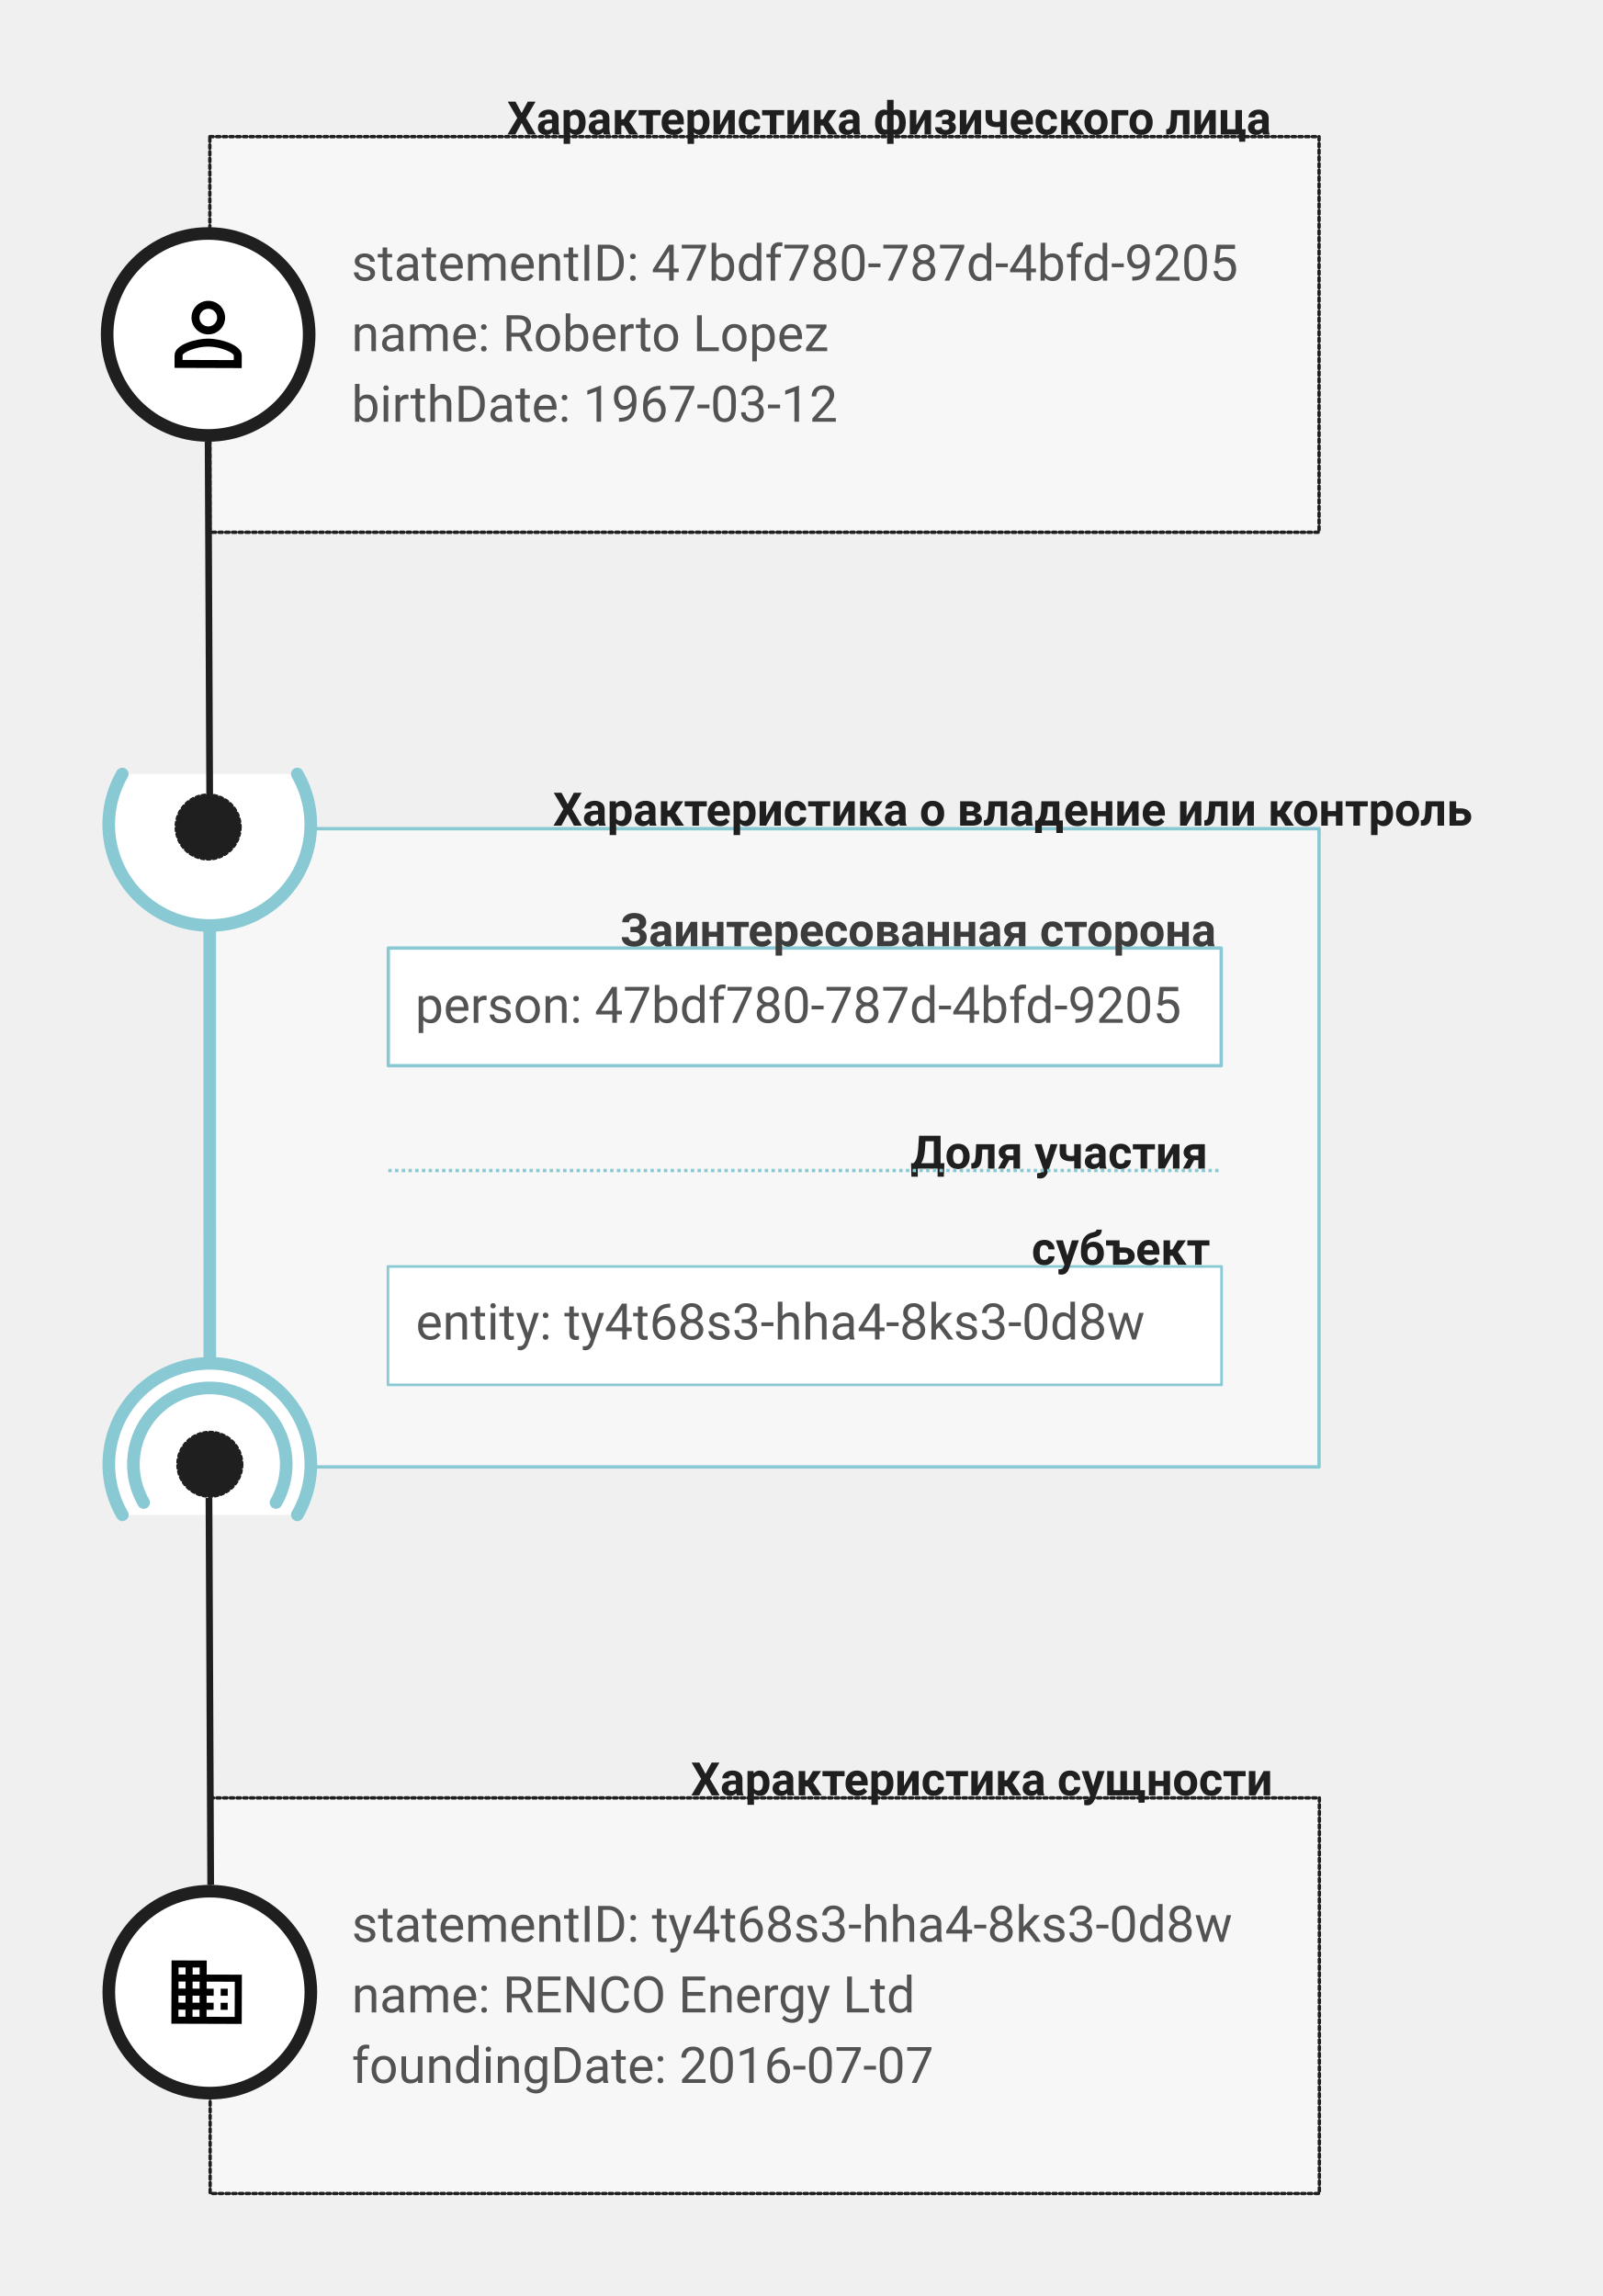
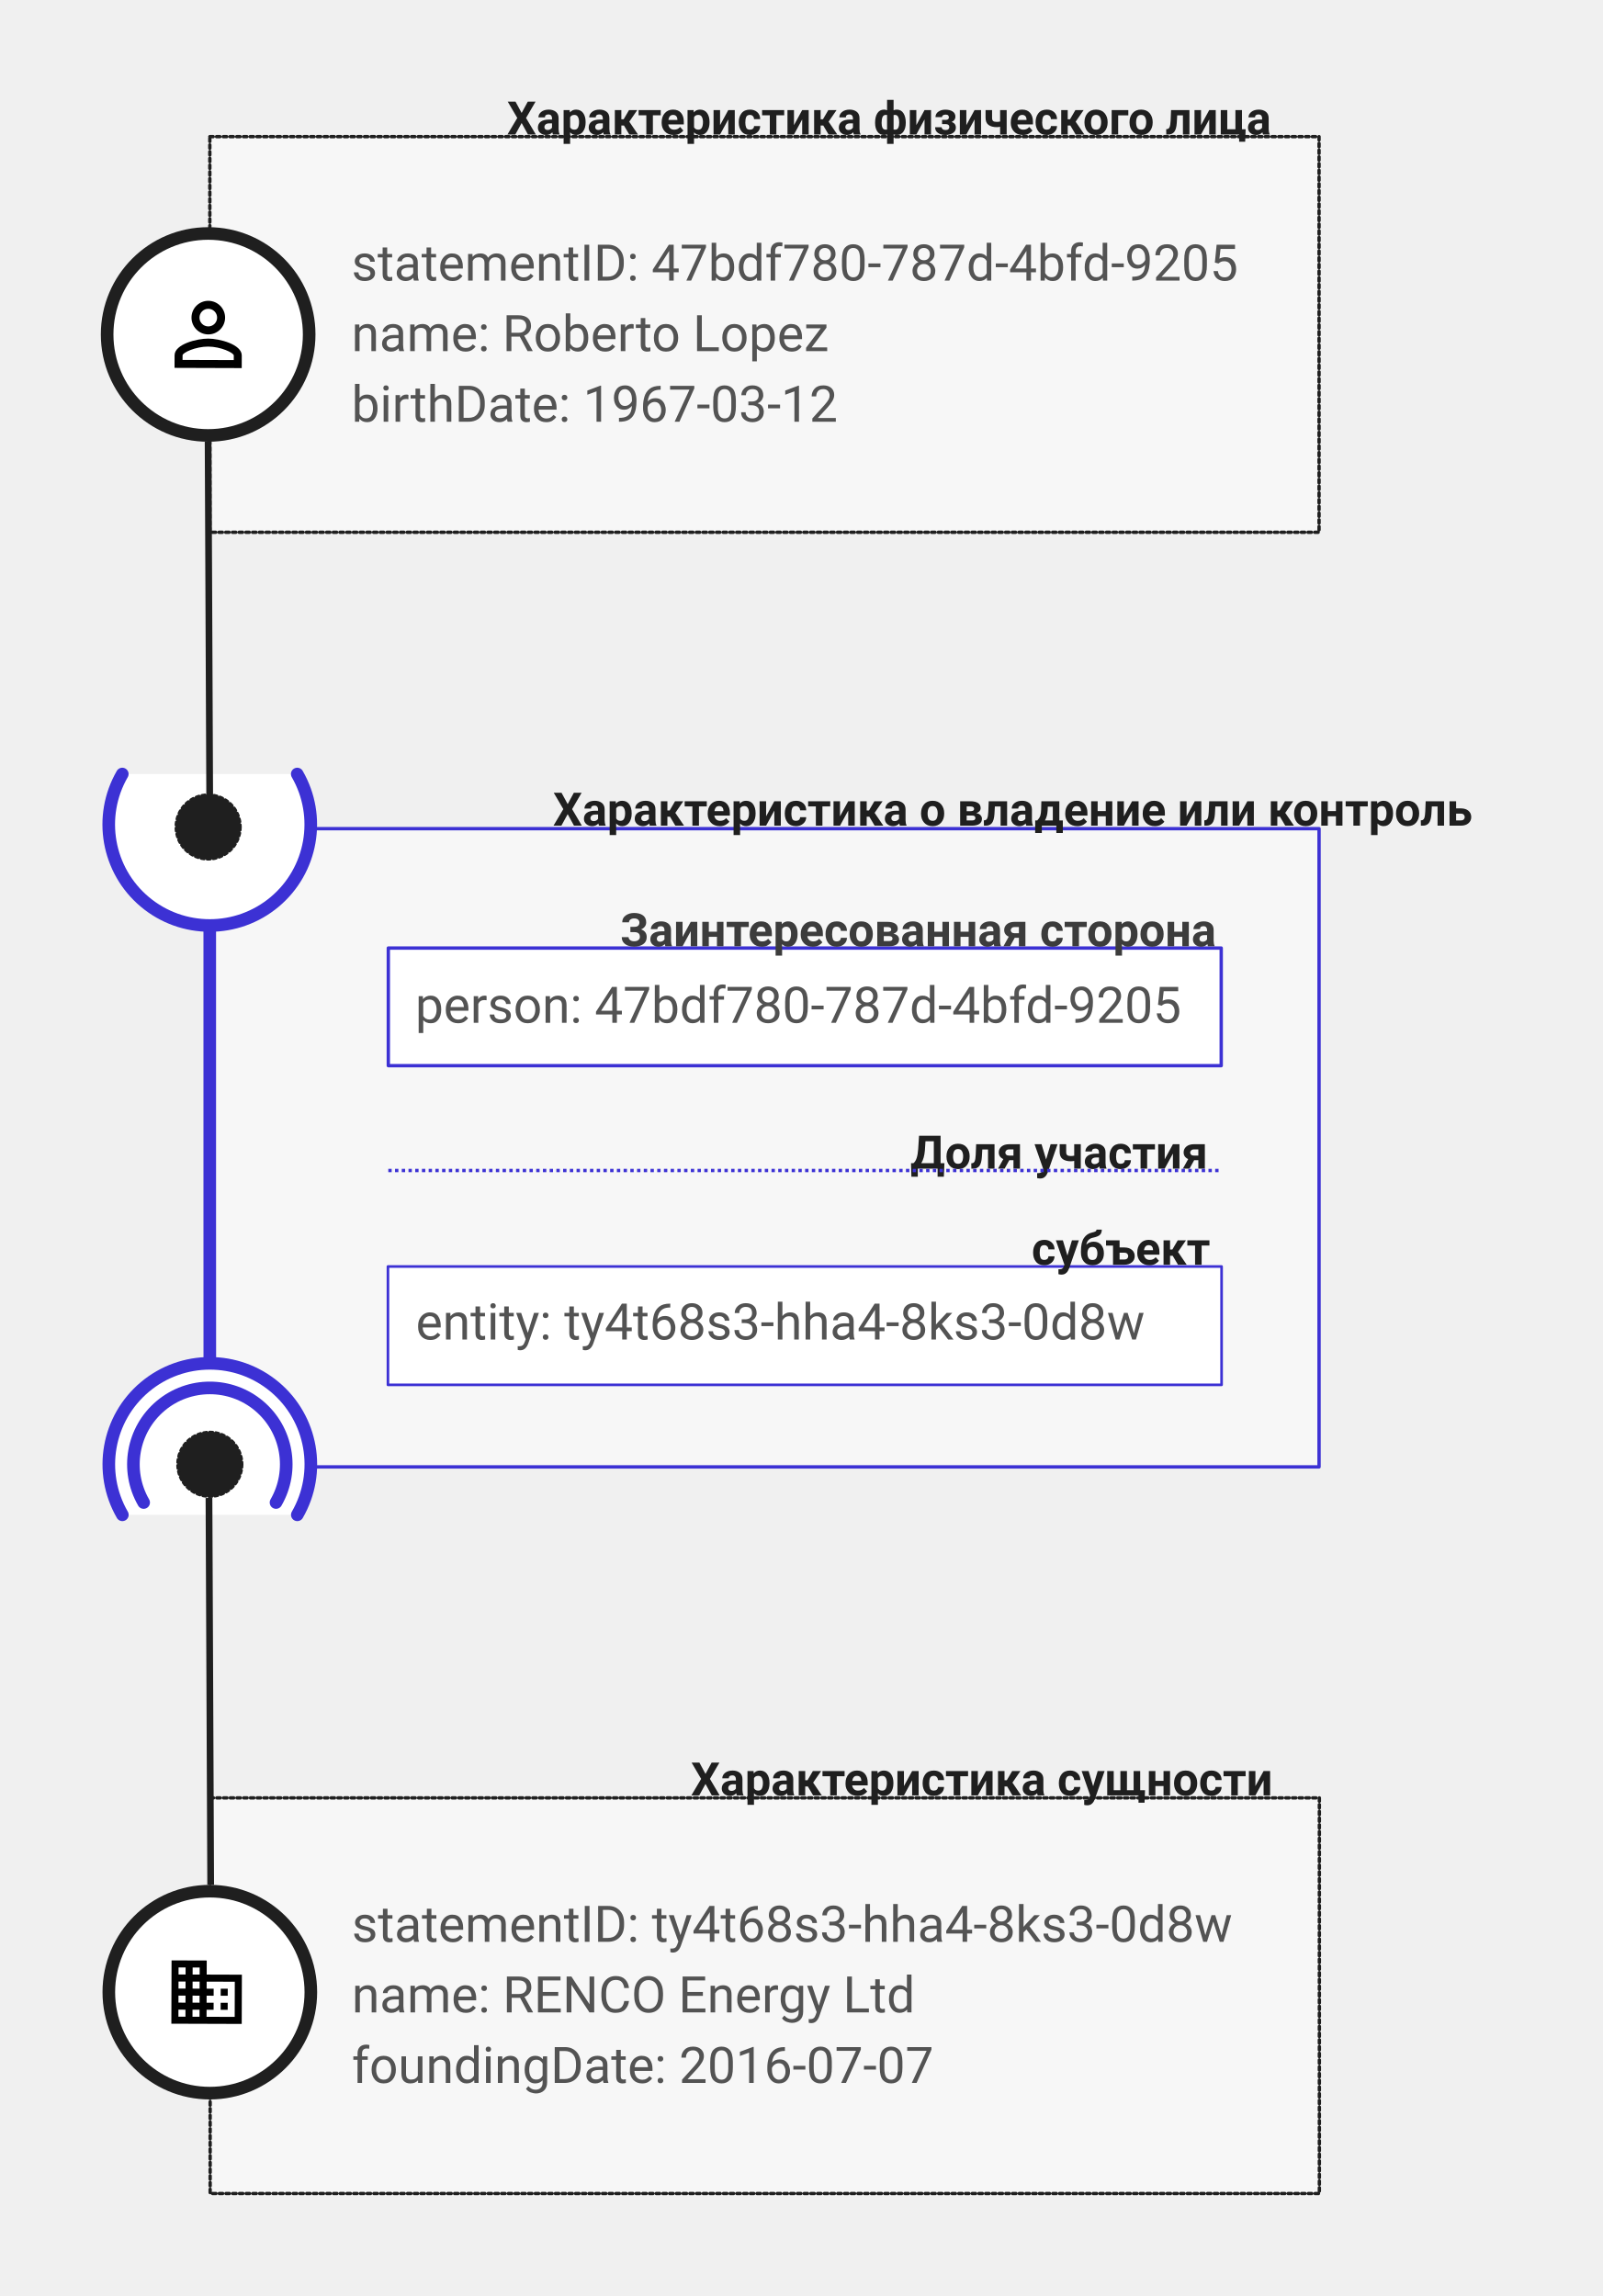
<svg xmlns="http://www.w3.org/2000/svg" id="Layer_1" data-name="Layer 1" viewBox="0 0 476.692 683.243" version="1.1" width="476.692" height="683.243">
  <defs id="defs3">
    <marker orient="auto" refY="0" refX="0" id="Arrow1Lend" style="overflow:visible">
-       <path id="path4371" d="M 0,0 5,-5 -12.5,0 5,5 Z" style="fill:#00deb6;fill-opacity:1;fill-rule:evenodd;stroke:#00deb6;stroke-width:1pt;stroke-opacity:1" transform="matrix(-0.8,0,0,-0.8,-10,0)" />
+       <path id="path4371" d="M 0,0 5,-5 -12.5,0 5,5 Z" style="fill:#3c31d4;fill-opacity:1;fill-rule:evenodd;stroke:#3c31d4;stroke-width:1pt;stroke-opacity:1" transform="matrix(-0.8,0,0,-0.8,-10,0)" />
    </marker>
    <marker orient="auto" refY="0" refX="0" id="Arrow1Mend" style="overflow:visible">
-       <path id="path4377" d="M 0,0 5,-5 -12.5,0 5,5 Z" style="fill:#00deb6;fill-opacity:1;fill-rule:evenodd;stroke:#00deb6;stroke-width:1pt;stroke-opacity:1" transform="matrix(-0.4,0,0,-0.4,-4,0)" />
+       <path id="path4377" d="M 0,0 5,-5 -12.5,0 5,5 Z" style="fill:#3c31d4;fill-opacity:1;fill-rule:evenodd;stroke:#3c31d4;stroke-width:1pt;stroke-opacity:1" transform="matrix(-0.4,0,0,-0.4,-4,0)" />
    </marker>
    <marker orient="auto" refY="0" refX="0" id="Arrow1Mstart" style="overflow:visible">
-       <path id="path4374" d="M 0,0 5,-5 -12.5,0 5,5 Z" style="fill:#88c9d3;fill-opacity:1;fill-rule:evenodd;stroke:#88c9d3;stroke-width:1pt;stroke-opacity:1" transform="matrix(0.4,0,0,0.4,4,0)" />
+       <path id="path4374" d="M 0,0 5,-5 -12.5,0 5,5 Z" style="fill:#3c31d4;fill-opacity:1;fill-rule:evenodd;stroke:#3c31d4;stroke-width:1pt;stroke-opacity:1" transform="matrix(0.4,0,0,0.4,4,0)" />
    </marker>
-     <style id="style5">.cls-1,.cls-10,.cls-11,.cls-7,.cls-8{fill:none;}.cls-1,.cls-11{stroke:#00deb6;}.cls-1,.cls-10,.cls-11,.cls-7{stroke-miterlimit:10;}.cls-2{fill:#00deb6;}.cls-3{font-size:16px;fill:#262737;}.cls-12,.cls-3{font-family:HKGrotesk-SemiBold, HK Grotesk;font-weight:700;}.cls-4{letter-spacing:-0.03em;}.cls-5{letter-spacing:-0.02em;}.cls-6{letter-spacing:0em;}.cls-7{stroke:#262737;}.cls-11,.cls-7{stroke-width:5px;}.cls-9{letter-spacing:-0.01em;}.cls-10{stroke:#e6e6e6;}.cls-12{font-size:12px;fill:gray;}.cls-13{letter-spacing:-0.03em;}.cls-14{letter-spacing:-0.01em;}.cls-15{letter-spacing:-0.02em;}.cls-16{letter-spacing:0em;}.cls-17{letter-spacing:0em;}.cls-18{letter-spacing:0em;}</style>
+     <style id="style5">.cls-1,.cls-10,.cls-11,.cls-7,.cls-8{fill:none;}.cls-1,.cls-11{stroke:#3c31d4;}.cls-1,.cls-10,.cls-11,.cls-7{stroke-miterlimit:10;}.cls-2{fill:#3c31d4;}.cls-3{font-size:16px;fill:#262737;}.cls-12,.cls-3{font-family:HKGrotesk-SemiBold, HK Grotesk;font-weight:700;}.cls-4{letter-spacing:-0.03em;}.cls-5{letter-spacing:-0.02em;}.cls-6{letter-spacing:0em;}.cls-7{stroke:#262737;}.cls-11,.cls-7{stroke-width:5px;}.cls-9{letter-spacing:-0.01em;}.cls-10{stroke:#e6e6e6;}.cls-12{font-size:12px;fill:gray;}.cls-13{letter-spacing:-0.03em;}.cls-14{letter-spacing:-0.01em;}.cls-15{letter-spacing:-0.02em;}.cls-16{letter-spacing:0em;}.cls-17{letter-spacing:0em;}.cls-18{letter-spacing:0em;}</style>
    <marker orient="auto" refY="0" refX="0" id="Arrow1Mstart-2" style="overflow:visible">
-       <path id="path4374-0" d="M 0,0 5,-5 -12.5,0 5,5 Z" style="fill:#88c9d3;fill-opacity:1;fill-rule:evenodd;stroke:#88c9d3;stroke-width:1pt;stroke-opacity:1" transform="matrix(0.4,0,0,0.4,4,0)" />
+       <path id="path4374-0" d="M 0,0 5,-5 -12.5,0 5,5 Z" style="fill:#3c31d4;fill-opacity:1;fill-rule:evenodd;stroke:#3c31d4;stroke-width:1pt;stroke-opacity:1" transform="matrix(0.4,0,0,0.4,4,0)" />
    </marker>
    <clipPath id="p.1">
      <path style="clip-rule:evenodd" id="path3414" d="M 0,0 H 30 V 26 H 0 Z" />
    </clipPath>
    <clipPath id="p.2">
      <path style="clip-rule:evenodd" id="path3423" d="M 0,0 H 24 V 25 H 0 Z" />
    </clipPath>
    <clipPath id="p.1-3">
      <path style="clip-rule:evenodd" id="path3414-8" d="M 0,0 H 30 V 26 H 0 Z" />
    </clipPath>
    <clipPath id="p.1-3-0">
      <path style="clip-rule:evenodd" id="path3414-8-5" d="M 0,0 H 30 V 26 H 0 Z" />
    </clipPath>
    <clipPath id="p.2-5">
      <path style="clip-rule:evenodd" id="path3423-3" d="M 0,0 H 24 V 25 H 0 Z" />
    </clipPath>
    <clipPath id="p.1-9">
      <path style="clip-rule:evenodd" id="path3414-1" d="M 0,0 H 30 V 26 H 0 Z" />
    </clipPath>
    <marker orient="auto" refY="0" refX="0" id="Arrow1Mstart-2-5" style="overflow:visible">
-       <path id="path4374-0-0" d="M 0,0 5,-5 -12.5,0 5,5 Z" style="fill:#00deb6;fill-opacity:1;fill-rule:evenodd;stroke:#00deb6;stroke-width:1pt;stroke-opacity:1" transform="matrix(0.4,0,0,0.4,4,0)" />
+       <path id="path4374-0-0" d="M 0,0 5,-5 -12.5,0 5,5 Z" style="fill:#3c31d4;fill-opacity:1;fill-rule:evenodd;stroke:#3c31d4;stroke-width:1pt;stroke-opacity:1" transform="matrix(0.4,0,0,0.4,4,0)" />
    </marker>
    <marker orient="auto" refY="0" refX="0" id="Arrow1Mstart-4" style="overflow:visible">
-       <path id="path4374-9" d="M 0,0 5,-5 -12.5,0 5,5 Z" style="fill:#00deb6;fill-opacity:1;fill-rule:evenodd;stroke:#00deb6;stroke-width:1pt;stroke-opacity:1" transform="matrix(0.4,0,0,0.4,4,0)" />
+       <path id="path4374-9" d="M 0,0 5,-5 -12.5,0 5,5 Z" style="fill:#3c31d4;fill-opacity:1;fill-rule:evenodd;stroke:#3c31d4;stroke-width:1pt;stroke-opacity:1" transform="matrix(0.4,0,0,0.4,4,0)" />
    </marker>
    <marker orient="auto" refY="0" refX="0" id="Arrow1Mstart-2-9" style="overflow:visible">
-       <path id="path4374-0-9" d="M 0,0 5,-5 -12.5,0 5,5 Z" style="fill:#88c9d3;fill-opacity:1;fill-rule:evenodd;stroke:#88c9d3;stroke-width:1pt;stroke-opacity:1" transform="matrix(0.4,0,0,0.4,4,0)" />
+       <path id="path4374-0-9" d="M 0,0 5,-5 -12.5,0 5,5 Z" style="fill:#3c31d4;fill-opacity:1;fill-rule:evenodd;stroke:#3c31d4;stroke-width:1pt;stroke-opacity:1" transform="matrix(0.4,0,0,0.4,4,0)" />
    </marker>
    <marker orient="auto" refY="0" refX="0" id="Arrow1Mstart-2-9-8" style="overflow:visible">
-       <path id="path4374-0-9-9" d="M 0,0 5,-5 -12.5,0 5,5 Z" style="fill:#88c9d3;fill-opacity:1;fill-rule:evenodd;stroke:#88c9d3;stroke-width:1pt;stroke-opacity:1" transform="matrix(0.4,0,0,0.4,4,0)" />
+       <path id="path4374-0-9-9" d="M 0,0 5,-5 -12.5,0 5,5 Z" style="fill:#3c31d4;fill-opacity:1;fill-rule:evenodd;stroke:#3c31d4;stroke-width:1pt;stroke-opacity:1" transform="matrix(0.4,0,0,0.4,4,0)" />
    </marker>
  </defs>
-   <rect style="fill:#f7f7f7;fill-opacity:1;stroke:#88c9d3;stroke-width:1;stroke-linecap:round;stroke-linejoin:round;stroke-miterlimit:10;stroke-dasharray:none;stroke-opacity:1" id="rect11772" width="330" height="189.927" x="62.427" y="246.592" />
-   <path class="cls-11" id="circle209-2-0-1" style="fill:#ffffff;fill-opacity:1;stroke:#88c9d3;stroke-width:3.75;stroke-linecap:round;stroke-miterlimit:8.5;stroke-dasharray:none;stroke-opacity:1" d="m 36.4,450.777 a 30.052,30.052 0 0 1 6.709,-38.047 30.052,30.052 0 0 1 38.634,0 30.052,30.052 0 0 1 6.709,38.047" />
-   <path class="cls-11" id="circle209-7-4" style="fill:none;stroke:#88c9d3;stroke-width:3.75;stroke-linecap:round;stroke-miterlimit:8.5;stroke-dasharray:none;stroke-opacity:1" d="m 42.737,447.118 a 22.735,22.735 0 0 1 5.075,-28.783 22.735,22.735 0 0 1 29.227,1e-5 22.735,22.735 0 0 1 5.075,28.783" />
-   <path class="cls-2" d="M 347.544,240.057 Z" id="path11-6" style="fill:#00deb6" />
+   <rect style="fill:#f7f7f7;fill-opacity:1;stroke:#3c31d4;stroke-width:1;stroke-linecap:round;stroke-linejoin:round;stroke-miterlimit:10;stroke-dasharray:none;stroke-opacity:1" id="rect11772" width="330" height="189.927" x="62.427" y="246.592" />
+   <path class="cls-11" id="circle209-2-0-1" style="fill:#ffffff;fill-opacity:1;stroke:#3c31d4;stroke-width:3.75;stroke-linecap:round;stroke-miterlimit:8.5;stroke-dasharray:none;stroke-opacity:1" d="m 36.4,450.777 a 30.052,30.052 0 0 1 6.709,-38.047 30.052,30.052 0 0 1 38.634,0 30.052,30.052 0 0 1 6.709,38.047" />
+   <path class="cls-11" id="circle209-7-4" style="fill:none;stroke:#3c31d4;stroke-width:3.75;stroke-linecap:round;stroke-miterlimit:8.5;stroke-dasharray:none;stroke-opacity:1" d="m 42.737,447.118 a 22.735,22.735 0 0 1 5.075,-28.783 22.735,22.735 0 0 1 29.227,1e-5 22.735,22.735 0 0 1 5.075,28.783" />
+   <path class="cls-2" d="M 347.544,240.057 Z" id="path11-6" style="fill:#3c31d4" />
  <path d="m 347.544,240.057 v 0 m 0,0 v 0 m 0,0 z m 0,0 z" id="path27-3" />
  <path class="cls-8" d="M 347.544,240.057 Z" id="path29-0" style="fill:none" />
  <path class="cls-8" d="M 347.544,240.057 Z" id="path41-6" style="fill:none" />
  <path d="m 347.544,240.057 z m 0,0 z m 0,0 z m 0,0 z m 0,0 z m 0,0 z m 0,0 z m 0,0 z m 0,0 z m 0,0 z m 0,0 z m 0,0 z" id="path43-0" />
  <path class="cls-10" d="m 347.544,240.057 v 0" id="path45-4" style="fill:none;stroke:#e6e6e6;stroke-miterlimit:10" />
  <path class="cls-10" d="m 347.544,240.057 v 0" id="path47-5" style="fill:none;stroke:#e6e6e6;stroke-miterlimit:10" />
  <path class="cls-10" d="m 347.544,240.057 v 0" id="path49-8" style="fill:none;stroke:#e6e6e6;stroke-miterlimit:10" />
  <path class="cls-10" d="m 347.544,240.057 v 0" id="path51-2" style="fill:none;stroke:#e6e6e6;stroke-miterlimit:10" />
  <path class="cls-10" d="m 347.544,240.057 v 0" id="path53-8" style="fill:none;stroke:#e6e6e6;stroke-miterlimit:10" />
  <path class="cls-10" d="m 347.544,240.057 v 0" id="path55-6" style="fill:none;stroke:#e6e6e6;stroke-miterlimit:10" />
  <path class="cls-10" d="m 347.544,240.057 v 0" id="path57-8" style="fill:none;stroke:#e6e6e6;stroke-miterlimit:10" />
  <path class="cls-10" d="m 347.544,240.057 v 0" id="path59-5" style="fill:none;stroke:#e6e6e6;stroke-miterlimit:10" />
  <path class="cls-10" d="m 347.544,240.057 v 0" id="path61-3" style="fill:none;stroke:#e6e6e6;stroke-miterlimit:10" />
  <path class="cls-10" d="m 347.544,240.057 v 0" id="path63-4" style="fill:none;stroke:#e6e6e6;stroke-miterlimit:10" />
  <path class="cls-10" d="m 347.544,240.057 v 0" id="path65-0" style="fill:none;stroke:#e6e6e6;stroke-miterlimit:10" />
  <path class="cls-10" d="m 347.544,240.057 v 0" id="path67-1" style="fill:none;stroke:#e6e6e6;stroke-miterlimit:10" />
  <path class="cls-10" d="m 347.544,240.057 v 0" id="path69-7" style="fill:none;stroke:#e6e6e6;stroke-miterlimit:10" />
  <path class="cls-10" d="m 347.544,240.057 v 0" id="path71-7" style="fill:none;stroke:#e6e6e6;stroke-miterlimit:10" />
  <path class="cls-10" d="m 347.544,240.057 v 0" id="path73-8" style="fill:none;stroke:#e6e6e6;stroke-miterlimit:10" />
  <path class="cls-10" d="m 347.544,240.057 v 0" id="path75-0" style="fill:none;stroke:#e6e6e6;stroke-miterlimit:10" />
  <path class="cls-10" d="m 347.544,240.057 v 0" id="path77-8" style="fill:none;stroke:#e6e6e6;stroke-miterlimit:10" />
-   <path class="cls-11" d="m 347.544,240.057 v 0" id="path79-9" style="fill:none;stroke:#00deb6;stroke-width:5px;stroke-miterlimit:10" />
-   <path class="cls-11" d="m 347.544,240.057 v 0" id="path85-7" style="fill:none;stroke:#00deb6;stroke-width:5px;stroke-miterlimit:10" />
-   <path class="cls-11" d="m 347.544,240.057 v 0" id="path87-8" style="fill:none;stroke:#00deb6;stroke-width:5px;stroke-miterlimit:10" />
-   <path class="cls-11" d="m 347.544,240.057 v 0" id="path89-3" style="fill:none;stroke:#00deb6;stroke-width:5px;stroke-miterlimit:10" />
-   <path class="cls-11" d="m 347.544,240.057 v 0" id="path91-9" style="fill:none;stroke:#00deb6;stroke-width:5px;stroke-miterlimit:10" />
-   <path class="cls-11" d="m 347.544,240.057 v 0" id="path93-7" style="fill:none;stroke:#00deb6;stroke-width:5px;stroke-miterlimit:10" />
-   <path class="cls-11" d="m 347.544,240.057 v 0" id="path95-2" style="fill:none;stroke:#00deb6;stroke-width:5px;stroke-miterlimit:10" />
+   <path class="cls-11" d="m 347.544,240.057 v 0" id="path79-9" style="fill:none;stroke:#3c31d4;stroke-width:5px;stroke-miterlimit:10" />
+   <path class="cls-11" d="m 347.544,240.057 v 0" id="path85-7" style="fill:none;stroke:#3c31d4;stroke-width:5px;stroke-miterlimit:10" />
+   <path class="cls-11" d="m 347.544,240.057 v 0" id="path87-8" style="fill:none;stroke:#3c31d4;stroke-width:5px;stroke-miterlimit:10" />
+   <path class="cls-11" d="m 347.544,240.057 v 0" id="path89-3" style="fill:none;stroke:#3c31d4;stroke-width:5px;stroke-miterlimit:10" />
+   <path class="cls-11" d="m 347.544,240.057 v 0" id="path91-9" style="fill:none;stroke:#3c31d4;stroke-width:5px;stroke-miterlimit:10" />
+   <path class="cls-11" d="m 347.544,240.057 v 0" id="path93-7" style="fill:none;stroke:#3c31d4;stroke-width:5px;stroke-miterlimit:10" />
+   <path class="cls-11" d="m 347.544,240.057 v 0" id="path95-2" style="fill:none;stroke:#3c31d4;stroke-width:5px;stroke-miterlimit:10" />
  <path class="cls-10" d="m 347.544,240.057 v 0" id="path97-5" style="fill:none;stroke:#e6e6e6;stroke-miterlimit:10" />
  <path class="cls-10" d="m 347.544,240.057 v 0" id="path99-0" style="fill:none;stroke:#e6e6e6;stroke-miterlimit:10" />
  <path class="cls-10" d="m 347.544,240.057 v 0" id="path101-2" style="fill:none;stroke:#e6e6e6;stroke-miterlimit:10" />
  <path class="cls-10" d="m 347.544,240.057 v 0" id="path103-4" style="fill:none;stroke:#e6e6e6;stroke-miterlimit:10" />
  <path class="cls-10" d="m 347.544,240.057 v 0" id="path105-8" style="fill:none;stroke:#e6e6e6;stroke-miterlimit:10" />
  <path class="cls-10" d="m 347.544,240.057 v 0" id="path107-0" style="fill:none;stroke:#e6e6e6;stroke-miterlimit:10" />
  <path class="cls-10" d="m 347.544,240.057 v 0" id="path109-6" style="fill:none;stroke:#e6e6e6;stroke-miterlimit:10" />
  <path class="cls-10" d="m 347.544,240.057 v 0" id="path111-2" style="fill:none;stroke:#e6e6e6;stroke-miterlimit:10" />
  <path class="cls-10" d="m 347.544,240.057 v 0" id="path113-6" style="fill:none;stroke:#e6e6e6;stroke-miterlimit:10" />
  <path class="cls-10" d="m 347.544,240.057 v 0" id="path115-5" style="fill:none;stroke:#e6e6e6;stroke-miterlimit:10" />
  <path class="cls-10" d="m 347.544,240.057 v 0" id="path117-6" style="fill:none;stroke:#e6e6e6;stroke-miterlimit:10" />
  <path class="cls-10" d="m 347.544,240.057 v 0" id="path119-6" style="fill:none;stroke:#e6e6e6;stroke-miterlimit:10" />
-   <path class="cls-2" d="M 347.544,240.057 Z" id="path171-1" style="fill:#00deb6" />
-   <path class="cls-2" d="M 347.544,240.057 Z" id="path197-3" style="fill:#00deb6" />
+   <path class="cls-2" d="M 347.544,240.057 Z" id="path171-1" style="fill:#3c31d4" />
+   <path class="cls-2" d="M 347.544,240.057 Z" id="path197-3" style="fill:#3c31d4" />
  <path class="cls-8" d="M 347.544,240.057 Z" id="path211-2" style="fill:none" />
  <path d="m 347.544,240.057 z m 0,0 z m 0,0 z m 0,0 z m 0,0 z m 0,0 z m 0,0 z m 0,0 z m 0,0 z m 0,0 z m 0,0 z m 0,0 z" id="path213-9" />
-   <path class="cls-11" id="circle209-2-0-1-7" style="fill:#ffffff;fill-opacity:1;stroke:#88c9d3;stroke-width:3.75;stroke-linecap:round;stroke-miterlimit:8.5;stroke-dasharray:none;stroke-opacity:1" d="m 88.43,230.333 a 30.052,30.052 0 0 1 -6.709,38.047 30.052,30.052 0 0 1 -38.634,0 30.052,30.052 0 0 1 -6.709,-38.047" />
-   <path style="fill:none;fill-rule:evenodd;stroke:#88c9d3;stroke-width:3.75;stroke-linecap:butt;stroke-linejoin:miter;stroke-miterlimit:8.5;stroke-dasharray:none;stroke-opacity:1" d="m 62.404,275.411 1.2e-5,85.868 0.016,44.42" id="path12354-2-8-1" />
-   <rect style="fill:#ffffff;fill-opacity:1;stroke:#88c9d3;stroke-width:1;stroke-linecap:round;stroke-linejoin:round;stroke-miterlimit:10;stroke-dasharray:none;stroke-opacity:1" id="rect11772-8" width="247.794" height="35" x="115.527" y="282.119" />
+   <path class="cls-11" id="circle209-2-0-1-7" style="fill:#ffffff;fill-opacity:1;stroke:#3c31d4;stroke-width:3.75;stroke-linecap:round;stroke-miterlimit:8.5;stroke-dasharray:none;stroke-opacity:1" d="m 88.43,230.333 a 30.052,30.052 0 0 1 -6.709,38.047 30.052,30.052 0 0 1 -38.634,0 30.052,30.052 0 0 1 -6.709,-38.047" />
+   <path style="fill:none;fill-rule:evenodd;stroke:#3c31d4;stroke-width:3.75;stroke-linecap:butt;stroke-linejoin:miter;stroke-miterlimit:8.5;stroke-dasharray:none;stroke-opacity:1" d="m 62.404,275.411 1.2e-5,85.868 0.016,44.42" id="path12354-2-8-1" />
+   <rect style="fill:#ffffff;fill-opacity:1;stroke:#3c31d4;stroke-width:1;stroke-linecap:round;stroke-linejoin:round;stroke-miterlimit:10;stroke-dasharray:none;stroke-opacity:1" id="rect11772-8" width="247.794" height="35" x="115.527" y="282.119" />
  <text xml:space="preserve" style="font-style:normal;font-variant:normal;font-weight:normal;font-stretch:normal;line-height:0%;font-family:Roboto;-inkscape-font-specification:'Roboto, Normal';text-align:start;letter-spacing:0px;word-spacing:0px;writing-mode:lr-tb;text-anchor:start;fill:#535353;fill-opacity:1;stroke:none;stroke-width:1px;stroke-linecap:butt;stroke-linejoin:miter;stroke-opacity:1" x="123.527" y="304.36" id="text14691">
    <tspan x="123.527" y="304.36" style="color:#000000;font-style:normal;font-variant:normal;font-weight:normal;font-stretch:normal;font-size:15px;line-height:140%;font-family:Roboto;-inkscape-font-specification:'Roboto, Normal';text-align:start;writing-mode:lr-tb;text-anchor:start;clip-rule:nonzero;display:inline;overflow:visible;visibility:visible;opacity:1;isolation:auto;mix-blend-mode:normal;color-interpolation:sRGB;color-interpolation-filters:linearRGB;solid-color:#000000;solid-opacity:1;fill:#535353;fill-opacity:1;fill-rule:nonzero;stroke:none;stroke-width:1px;stroke-linecap:butt;stroke-linejoin:miter;stroke-miterlimit:4;stroke-dasharray:none;stroke-dashoffset:0;stroke-opacity:1;color-rendering:auto;image-rendering:auto;shape-rendering:auto;text-rendering:auto;enable-background:accumulate" id="tspan9721">person: 47bdf780-787d-4bfd-9205</tspan>
    <tspan x="123.527" y="325.36" style="color:#000000;font-style:normal;font-variant:normal;font-weight:normal;font-stretch:normal;font-size:15px;line-height:140%;font-family:Roboto;-inkscape-font-specification:'Roboto, Normal';text-align:start;writing-mode:lr-tb;text-anchor:start;clip-rule:nonzero;display:inline;overflow:visible;visibility:visible;opacity:1;isolation:auto;mix-blend-mode:normal;color-interpolation:sRGB;color-interpolation-filters:linearRGB;solid-color:#000000;solid-opacity:1;fill:#535353;fill-opacity:1;fill-rule:nonzero;stroke:none;stroke-width:1px;stroke-linecap:butt;stroke-linejoin:miter;stroke-miterlimit:4;stroke-dasharray:none;stroke-dashoffset:0;stroke-opacity:1;color-rendering:auto;image-rendering:auto;shape-rendering:auto;text-rendering:auto;enable-background:accumulate" id="tspan9725"> </tspan>
  </text>
  <text class="cls-3" id="text31-0" style="font-style:normal;font-variant:normal;font-weight:bold;font-stretch:normal;font-size:13.75px;line-height:0%;font-family:Roboto;-inkscape-font-specification:'Roboto, Bold';text-align:end;writing-mode:lr-tb;text-anchor:end;fill:#3c3c3c;fill-opacity:1" x="471.215" y="281.585">
    <tspan x="361.809" y="281.585" id="tspan35-6" style="font-style:normal;font-variant:normal;font-weight:bold;font-stretch:normal;font-size:13.75px;line-height:125%;font-family:Roboto;-inkscape-font-specification:'Roboto, Bold';text-align:end;writing-mode:lr-tb;text-anchor:end;fill:#3c3c3c;fill-opacity:1">Заинтересованная сторона</tspan>
  </text>
  <text id="text9873" y="245.699" x="447.014" style="font-style:normal;font-variant:normal;font-weight:bold;font-stretch:normal;line-height:0%;font-family:Roboto;-inkscape-font-specification:'Roboto, Bold';text-align:end;letter-spacing:0px;word-spacing:0px;writing-mode:lr-tb;text-anchor:end;fill:#1f1f1f;fill-opacity:1;stroke:none;stroke-width:1px;stroke-linecap:butt;stroke-linejoin:miter;stroke-opacity:1" xml:space="preserve">
    <tspan y="245.699" x="447.014" id="tspan9875" style="font-size:13.75px;line-height:1.2;text-align:end;text-anchor:end">Характеристика о владение или контроль</tspan>
  </text>
-   <rect style="fill:#ffffff;fill-opacity:1;stroke:#88c9d3;stroke-width:0.78;stroke-linecap:round;stroke-linejoin:round;stroke-miterlimit:10;stroke-dasharray:none;stroke-opacity:1" id="rect11772-8-5" width="248.014" height="35.22" x="115.417" y="376.883" />
+   <rect style="fill:#ffffff;fill-opacity:1;stroke:#3c31d4;stroke-width:0.78;stroke-linecap:round;stroke-linejoin:round;stroke-miterlimit:10;stroke-dasharray:none;stroke-opacity:1" id="rect11772-8-5" width="248.014" height="35.22" x="115.417" y="376.883" />
  <text xml:space="preserve" style="font-style:normal;font-variant:normal;font-weight:normal;font-stretch:normal;line-height:0%;font-family:Roboto;-inkscape-font-specification:'Roboto, Normal';text-align:start;letter-spacing:0px;word-spacing:0px;writing-mode:lr-tb;text-anchor:start;fill:#535353;fill-opacity:1;stroke:none;stroke-width:1px;stroke-linecap:butt;stroke-linejoin:miter;stroke-opacity:1" x="123.708" y="398.606" id="text14691-4">
    <tspan x="123.708" y="398.606" style="color:#000000;font-style:normal;font-variant:normal;font-weight:normal;font-stretch:normal;font-size:15px;line-height:140%;font-family:Roboto;-inkscape-font-specification:'Roboto, Normal';text-align:start;writing-mode:lr-tb;text-anchor:start;clip-rule:nonzero;display:inline;overflow:visible;visibility:visible;opacity:1;isolation:auto;mix-blend-mode:normal;color-interpolation:sRGB;color-interpolation-filters:linearRGB;solid-color:#000000;solid-opacity:1;fill:#535353;fill-opacity:1;fill-rule:nonzero;stroke:none;stroke-width:1px;stroke-linecap:butt;stroke-linejoin:miter;stroke-miterlimit:4;stroke-dasharray:none;stroke-dashoffset:0;stroke-opacity:1;color-rendering:auto;image-rendering:auto;shape-rendering:auto;text-rendering:auto;enable-background:accumulate" id="tspan9721-0">entity: ty4t68s3-hha4-8ks3-0d8w</tspan>
    <tspan x="123.708" y="419.606" style="color:#000000;font-style:normal;font-variant:normal;font-weight:normal;font-stretch:normal;font-size:15px;line-height:140%;font-family:Roboto;-inkscape-font-specification:'Roboto, Normal';text-align:start;writing-mode:lr-tb;text-anchor:start;clip-rule:nonzero;display:inline;overflow:visible;visibility:visible;opacity:1;isolation:auto;mix-blend-mode:normal;color-interpolation:sRGB;color-interpolation-filters:linearRGB;solid-color:#000000;solid-opacity:1;fill:#535353;fill-opacity:1;fill-rule:nonzero;stroke:none;stroke-width:1px;stroke-linecap:butt;stroke-linejoin:miter;stroke-miterlimit:4;stroke-dasharray:none;stroke-dashoffset:0;stroke-opacity:1;color-rendering:auto;image-rendering:auto;shape-rendering:auto;text-rendering:auto;enable-background:accumulate" id="tspan9725-6"> </tspan>
  </text>
  <text class="cls-3" id="text31-0-9" style="font-style:normal;font-variant:normal;font-weight:bold;font-stretch:normal;font-size:13.75px;line-height:0%;font-family:Roboto;-inkscape-font-specification:'Roboto, Bold';text-align:end;writing-mode:lr-tb;text-anchor:end;fill:#ffffff;fill-opacity:1" x="404.648" y="376.359">
    <tspan x="360.043" y="376.359" id="tspan35-6-8" style="font-style:normal;font-variant:normal;font-weight:bold;font-stretch:normal;font-size:13.75px;line-height:125%;font-family:Roboto;-inkscape-font-specification:'Roboto, Bold';text-align:end;writing-mode:lr-tb;text-anchor:end;fill:#1f1f1f;fill-opacity:1">субъект</tspan>
  </text>
  <text class="cls-3" id="text31-0-9-1" style="font-style:normal;font-variant:normal;font-weight:bold;font-stretch:normal;font-size:13.75px;line-height:0%;font-family:Roboto;-inkscape-font-specification:'Roboto, Bold';text-align:end;writing-mode:lr-tb;text-anchor:end;fill:#ffffff;fill-opacity:1" x="416.023" y="347.755">
    <tspan x="359.333" y="347.755" id="tspan35-6-8-4" style="font-style:normal;font-variant:normal;font-weight:bold;font-stretch:normal;font-size:13.75px;line-height:125%;font-family:Roboto;-inkscape-font-specification:'Roboto, Bold';text-align:end;writing-mode:lr-tb;text-anchor:end;fill:#1f1f1f;fill-opacity:1">Доля участия</tspan>
  </text>
-   <path style="fill:none;fill-rule:evenodd;stroke:#88c9d3;stroke-width:1;stroke-linecap:butt;stroke-linejoin:miter;stroke-miterlimit:4;stroke-dasharray:1, 1;stroke-dashoffset:0;stroke-opacity:1" d="m 115.527,348.319 h 247.794" id="path9962" />
+   <path style="fill:none;fill-rule:evenodd;stroke:#3c31d4;stroke-width:1;stroke-linecap:butt;stroke-linejoin:miter;stroke-miterlimit:4;stroke-dasharray:1, 1;stroke-dashoffset:0;stroke-opacity:1" d="m 115.527,348.319 h 247.794" id="path9962" />
  <circle style="color:#000000;clip-rule:nonzero;display:inline;overflow:visible;visibility:visible;opacity:1;isolation:auto;mix-blend-mode:normal;color-interpolation:sRGB;color-interpolation-filters:linearRGB;solid-color:#000000;solid-opacity:1;fill:#1f1f1f;fill-opacity:1;fill-rule:nonzero;stroke:#1f1f1f;stroke-width:0.899;stroke-linecap:round;stroke-linejoin:miter;stroke-miterlimit:4;stroke-dasharray:0.899, 0.899;stroke-dashoffset:0;stroke-opacity:1;color-rendering:auto;image-rendering:auto;shape-rendering:auto;text-rendering:auto;enable-background:accumulate" id="path9998" cx="61.927" cy="246.092" r="9.55" />
  <rect style="fill:#f7f7f7;fill-opacity:1;stroke:#1f1f1f;stroke-width:1;stroke-linecap:round;stroke-linejoin:round;stroke-miterlimit:10;stroke-dasharray:1, 1;stroke-dashoffset:0;stroke-opacity:1" id="rect11772-6" width="330" height="117.727" x="62.427" y="40.665" />
  <circle class="cls-11" id="circle209-2-0-1-7-8" style="fill:#ffffff;fill-opacity:1;stroke:#1f1f1f;stroke-width:3.75;stroke-linecap:round;stroke-miterlimit:8.5;stroke-dasharray:none;stroke-opacity:1" cx="61.927" cy="99.528" r="30.052" />
  <path id="path5743-9" d="m 61.979,91.893 a 2.623,2.623 0 1 1 -2.632,2.614 2.623,2.623 0 0 1 2.632,-2.614 m -0.036,11.242 c 3.71,0.012 7.614,1.849 7.611,2.648 l -0.005,1.374 -15.24,-0.05 0.005,-1.374 c 0,-0.799 3.918,-2.611 7.629,-2.598 m 0.044,-13.616 a 4.997,4.997 0 1 0 4.981,5.013 4.995,4.995 0 0 0 -4.981,-5.013 z m -0.036,11.242 c -3.335,-0.011 -9.999,1.641 -10.011,4.964 l -0.012,3.747 19.986,0.064 0.013,-3.747 c 0.011,-3.322 -6.641,-5.017 -9.976,-5.028 z" />
  <text id="text9873-3" y="40.024" x="387.151" style="font-style:normal;font-variant:normal;font-weight:bold;font-stretch:normal;line-height:0%;font-family:Roboto;-inkscape-font-specification:'Roboto, Bold';text-align:end;letter-spacing:0px;word-spacing:0px;writing-mode:lr-tb;text-anchor:end;fill:#1f1f1f;fill-opacity:1;stroke:none;stroke-width:1px;stroke-linecap:butt;stroke-linejoin:miter;stroke-opacity:1" xml:space="preserve">
    <tspan y="40.024" x="387.151" id="tspan9875-6" style="font-size:13.75px;line-height:1.2;text-align:end;text-anchor:end">Характеристика физического лица</tspan>
  </text>
  <text xml:space="preserve" style="font-style:normal;font-variant:normal;font-weight:normal;font-stretch:normal;line-height:0%;font-family:Roboto;-inkscape-font-specification:'Roboto, Normal';text-align:start;letter-spacing:0px;word-spacing:0px;writing-mode:lr-tb;text-anchor:start;fill:#535353;fill-opacity:1;stroke:none;stroke-width:1px;stroke-linecap:butt;stroke-linejoin:miter;stroke-opacity:1" x="104.577" y="83.495" id="text14691-8">
    <tspan x="104.577" y="83.495" style="color:#000000;font-style:normal;font-variant:normal;font-weight:normal;font-stretch:normal;font-size:15px;line-height:140%;font-family:Roboto;-inkscape-font-specification:'Roboto, Normal';text-align:start;writing-mode:lr-tb;text-anchor:start;clip-rule:nonzero;display:inline;overflow:visible;visibility:visible;opacity:1;isolation:auto;mix-blend-mode:normal;color-interpolation:sRGB;color-interpolation-filters:linearRGB;solid-color:#000000;solid-opacity:1;fill:#535353;fill-opacity:1;fill-rule:nonzero;stroke:none;stroke-width:1px;stroke-linecap:butt;stroke-linejoin:miter;stroke-miterlimit:4;stroke-dasharray:none;stroke-dashoffset:0;stroke-opacity:1;color-rendering:auto;image-rendering:auto;shape-rendering:auto;text-rendering:auto;enable-background:accumulate" id="tspan9721-8">statementID: 47bdf780-787d-4bfd-9205</tspan>
    <tspan x="104.577" y="104.495" style="color:#000000;font-style:normal;font-variant:normal;font-weight:normal;font-stretch:normal;font-size:15px;line-height:140%;font-family:Roboto;-inkscape-font-specification:'Roboto, Normal';text-align:start;writing-mode:lr-tb;text-anchor:start;clip-rule:nonzero;display:inline;overflow:visible;visibility:visible;opacity:1;isolation:auto;mix-blend-mode:normal;color-interpolation:sRGB;color-interpolation-filters:linearRGB;solid-color:#000000;solid-opacity:1;fill:#535353;fill-opacity:1;fill-rule:nonzero;stroke:none;stroke-width:1px;stroke-linecap:butt;stroke-linejoin:miter;stroke-miterlimit:4;stroke-dasharray:none;stroke-dashoffset:0;stroke-opacity:1;color-rendering:auto;image-rendering:auto;shape-rendering:auto;text-rendering:auto;enable-background:accumulate" id="tspan10090">name: Roberto Lopez</tspan>
    <tspan x="104.577" y="125.495" style="color:#000000;font-style:normal;font-variant:normal;font-weight:normal;font-stretch:normal;font-size:15px;line-height:140%;font-family:Roboto;-inkscape-font-specification:'Roboto, Normal';text-align:start;writing-mode:lr-tb;text-anchor:start;clip-rule:nonzero;display:inline;overflow:visible;visibility:visible;opacity:1;isolation:auto;mix-blend-mode:normal;color-interpolation:sRGB;color-interpolation-filters:linearRGB;solid-color:#000000;solid-opacity:1;fill:#535353;fill-opacity:1;fill-rule:nonzero;stroke:none;stroke-width:1px;stroke-linecap:butt;stroke-linejoin:miter;stroke-miterlimit:4;stroke-dasharray:none;stroke-dashoffset:0;stroke-opacity:1;color-rendering:auto;image-rendering:auto;shape-rendering:auto;text-rendering:auto;enable-background:accumulate" id="tspan10092">birthDate: 1967-03-12</tspan>
    <tspan x="104.577" y="146.495" style="color:#000000;font-style:normal;font-variant:normal;font-weight:normal;font-stretch:normal;font-size:15px;line-height:140%;font-family:Roboto;-inkscape-font-specification:'Roboto, Normal';text-align:start;writing-mode:lr-tb;text-anchor:start;clip-rule:nonzero;display:inline;overflow:visible;visibility:visible;opacity:1;isolation:auto;mix-blend-mode:normal;color-interpolation:sRGB;color-interpolation-filters:linearRGB;solid-color:#000000;solid-opacity:1;fill:#535353;fill-opacity:1;fill-rule:nonzero;stroke:none;stroke-width:1px;stroke-linecap:butt;stroke-linejoin:miter;stroke-miterlimit:4;stroke-dasharray:none;stroke-dashoffset:0;stroke-opacity:1;color-rendering:auto;image-rendering:auto;shape-rendering:auto;text-rendering:auto;enable-background:accumulate" id="tspan9725-7"> </tspan>
  </text>
  <circle style="color:#000000;clip-rule:nonzero;display:inline;overflow:visible;visibility:visible;opacity:1;isolation:auto;mix-blend-mode:normal;color-interpolation:sRGB;color-interpolation-filters:linearRGB;solid-color:#000000;solid-opacity:1;fill:#1f1f1f;fill-opacity:1;fill-rule:nonzero;stroke:#1f1f1f;stroke-width:0.899;stroke-linecap:round;stroke-linejoin:miter;stroke-miterlimit:4;stroke-dasharray:0.899, 0.899;stroke-dashoffset:0;stroke-opacity:1;color-rendering:auto;image-rendering:auto;shape-rendering:auto;text-rendering:auto;enable-background:accumulate" id="path9998-4" cx="62.426" cy="435.751" r="9.55" />
  <path style="fill:none;fill-rule:evenodd;stroke:#1f1f1f;stroke-width:2;stroke-linecap:butt;stroke-linejoin:miter;stroke-miterlimit:8.5;stroke-dasharray:none;stroke-opacity:1" d="m 61.919,131.455 0.508,115.137" id="path12354-2-8-1-9" />
  <rect style="fill:#f7f7f7;fill-opacity:1;stroke:#1f1f1f;stroke-width:1;stroke-linecap:round;stroke-linejoin:round;stroke-miterlimit:10;stroke-dasharray:1, 1;stroke-dashoffset:0;stroke-opacity:1" id="rect11772-6-1" width="330" height="117.727" x="62.519" y="535.016" />
  <text id="text9873-3-5" y="534.285" x="387.578" style="font-style:normal;font-variant:normal;font-weight:bold;font-stretch:normal;line-height:0%;font-family:Roboto;-inkscape-font-specification:'Roboto, Bold';text-align:end;letter-spacing:0px;word-spacing:0px;writing-mode:lr-tb;text-anchor:end;fill:#1f1f1f;fill-opacity:1;stroke:none;stroke-width:1px;stroke-linecap:butt;stroke-linejoin:miter;stroke-opacity:1" xml:space="preserve">
    <tspan y="534.285" x="387.578" id="tspan9875-6-7" style="font-size:13.75px;line-height:1.2;text-align:end;text-anchor:end">Xарактеристика сущности</tspan>
  </text>
  <text xml:space="preserve" style="font-style:normal;font-variant:normal;font-weight:normal;font-stretch:normal;line-height:0%;font-family:Roboto;-inkscape-font-specification:'Roboto, Normal';text-align:start;letter-spacing:0px;word-spacing:0px;writing-mode:lr-tb;text-anchor:start;fill:#535353;fill-opacity:1;stroke:none;stroke-width:1px;stroke-linecap:butt;stroke-linejoin:miter;stroke-opacity:1" x="104.669" y="577.846" id="text14691-8-2">
    <tspan x="104.669" y="577.846" style="color:#000000;font-style:normal;font-variant:normal;font-weight:normal;font-stretch:normal;font-size:15px;line-height:140%;font-family:Roboto;-inkscape-font-specification:'Roboto, Normal';text-align:start;writing-mode:lr-tb;text-anchor:start;clip-rule:nonzero;display:inline;overflow:visible;visibility:visible;opacity:1;isolation:auto;mix-blend-mode:normal;color-interpolation:sRGB;color-interpolation-filters:linearRGB;solid-color:#000000;solid-opacity:1;fill:#535353;fill-opacity:1;fill-rule:nonzero;stroke:none;stroke-width:1px;stroke-linecap:butt;stroke-linejoin:miter;stroke-miterlimit:4;stroke-dasharray:none;stroke-dashoffset:0;stroke-opacity:1;color-rendering:auto;image-rendering:auto;shape-rendering:auto;text-rendering:auto;enable-background:accumulate" id="tspan9721-8-6">statementID: ty4t68s3-hha4-8ks3-0d8w</tspan>
    <tspan x="104.669" y="598.846" style="color:#000000;font-style:normal;font-variant:normal;font-weight:normal;font-stretch:normal;font-size:15px;line-height:140%;font-family:Roboto;-inkscape-font-specification:'Roboto, Normal';text-align:start;writing-mode:lr-tb;text-anchor:start;clip-rule:nonzero;display:inline;overflow:visible;visibility:visible;opacity:1;isolation:auto;mix-blend-mode:normal;color-interpolation:sRGB;color-interpolation-filters:linearRGB;solid-color:#000000;solid-opacity:1;fill:#535353;fill-opacity:1;fill-rule:nonzero;stroke:none;stroke-width:1px;stroke-linecap:butt;stroke-linejoin:miter;stroke-miterlimit:4;stroke-dasharray:none;stroke-dashoffset:0;stroke-opacity:1;color-rendering:auto;image-rendering:auto;shape-rendering:auto;text-rendering:auto;enable-background:accumulate" id="tspan10090-0">name: RENCO Energy Ltd</tspan>
    <tspan x="104.669" y="619.846" style="color:#000000;font-style:normal;font-variant:normal;font-weight:normal;font-stretch:normal;font-size:15px;line-height:140%;font-family:Roboto;-inkscape-font-specification:'Roboto, Normal';text-align:start;writing-mode:lr-tb;text-anchor:start;clip-rule:nonzero;display:inline;overflow:visible;visibility:visible;opacity:1;isolation:auto;mix-blend-mode:normal;color-interpolation:sRGB;color-interpolation-filters:linearRGB;solid-color:#000000;solid-opacity:1;fill:#535353;fill-opacity:1;fill-rule:nonzero;stroke:none;stroke-width:1px;stroke-linecap:butt;stroke-linejoin:miter;stroke-miterlimit:4;stroke-dasharray:none;stroke-dashoffset:0;stroke-opacity:1;color-rendering:auto;image-rendering:auto;shape-rendering:auto;text-rendering:auto;enable-background:accumulate" id="tspan10092-1">foundingDate: 2016-07-07</tspan>
    <tspan x="104.669" y="640.846" style="color:#000000;font-style:normal;font-variant:normal;font-weight:normal;font-stretch:normal;font-size:15px;line-height:140%;font-family:Roboto;-inkscape-font-specification:'Roboto, Normal';text-align:start;writing-mode:lr-tb;text-anchor:start;clip-rule:nonzero;display:inline;overflow:visible;visibility:visible;opacity:1;isolation:auto;mix-blend-mode:normal;color-interpolation:sRGB;color-interpolation-filters:linearRGB;solid-color:#000000;solid-opacity:1;fill:#535353;fill-opacity:1;fill-rule:nonzero;stroke:none;stroke-width:1px;stroke-linecap:butt;stroke-linejoin:miter;stroke-miterlimit:4;stroke-dasharray:none;stroke-dashoffset:0;stroke-opacity:1;color-rendering:auto;image-rendering:auto;shape-rendering:auto;text-rendering:auto;enable-background:accumulate" id="tspan9725-7-4"> </tspan>
  </text>
  <path style="fill:none;fill-rule:evenodd;stroke:#1f1f1f;stroke-width:2;stroke-linecap:butt;stroke-linejoin:miter;stroke-miterlimit:8.5;stroke-dasharray:none;stroke-opacity:1" d="m 62.172,445.755 0.508,115.137" id="path12354-2-8-1-9-1" />
  <circle class="cls-11" id="circle209-2-0-1-6" style="fill:#ffffff;fill-opacity:1;stroke:#1f1f1f;stroke-width:3.75;stroke-linecap:round;stroke-miterlimit:8.5;stroke-dasharray:none;stroke-opacity:1" cx="62.426" cy="592.823" r="30.052" />
  <path id="path4516-3" d="m 61.493,587.594 0.013,-4.186 -10.466,-0.034 -0.059,18.838 20.932,0.068 0.048,-14.652 z m -6.32,12.539 -2.093,-0.007 0.006,-2.093 2.093,0.007 z m 0.013,-4.186 -2.093,-0.007 0.006,-2.093 2.093,0.007 z m 0.013,-4.186 -2.093,-0.007 0.006,-2.093 2.093,0.007 z m 0.013,-4.186 -2.093,-0.007 0.006,-2.093 2.093,0.007 z m 4.146,12.573 -2.093,-0.006 0.006,-2.095 2.093,0.007 z m 0.013,-4.186 -2.093,-0.006 0.006,-2.093 2.093,0.007 z m 0.013,-4.186 -2.093,-0.006 0.006,-2.093 2.093,0.007 z m 0.013,-4.186 -2.093,-0.006 0.007,-2.093 2.093,0.007 z m 10.426,12.593 -8.373,-0.025 0.006,-2.093 2.093,0.007 0.006,-2.093 -2.093,-0.006 0.006,-2.093 2.093,0.007 0.006,-2.093 -2.093,-0.006 0.006,-2.093 8.373,0.028 z m -2.066,-8.38 -2.093,-0.006 -0.007,2.093 2.093,0.007 z m -0.013,4.186 -2.093,-0.006 -0.007,2.093 2.093,0.007 z" />
</svg>
